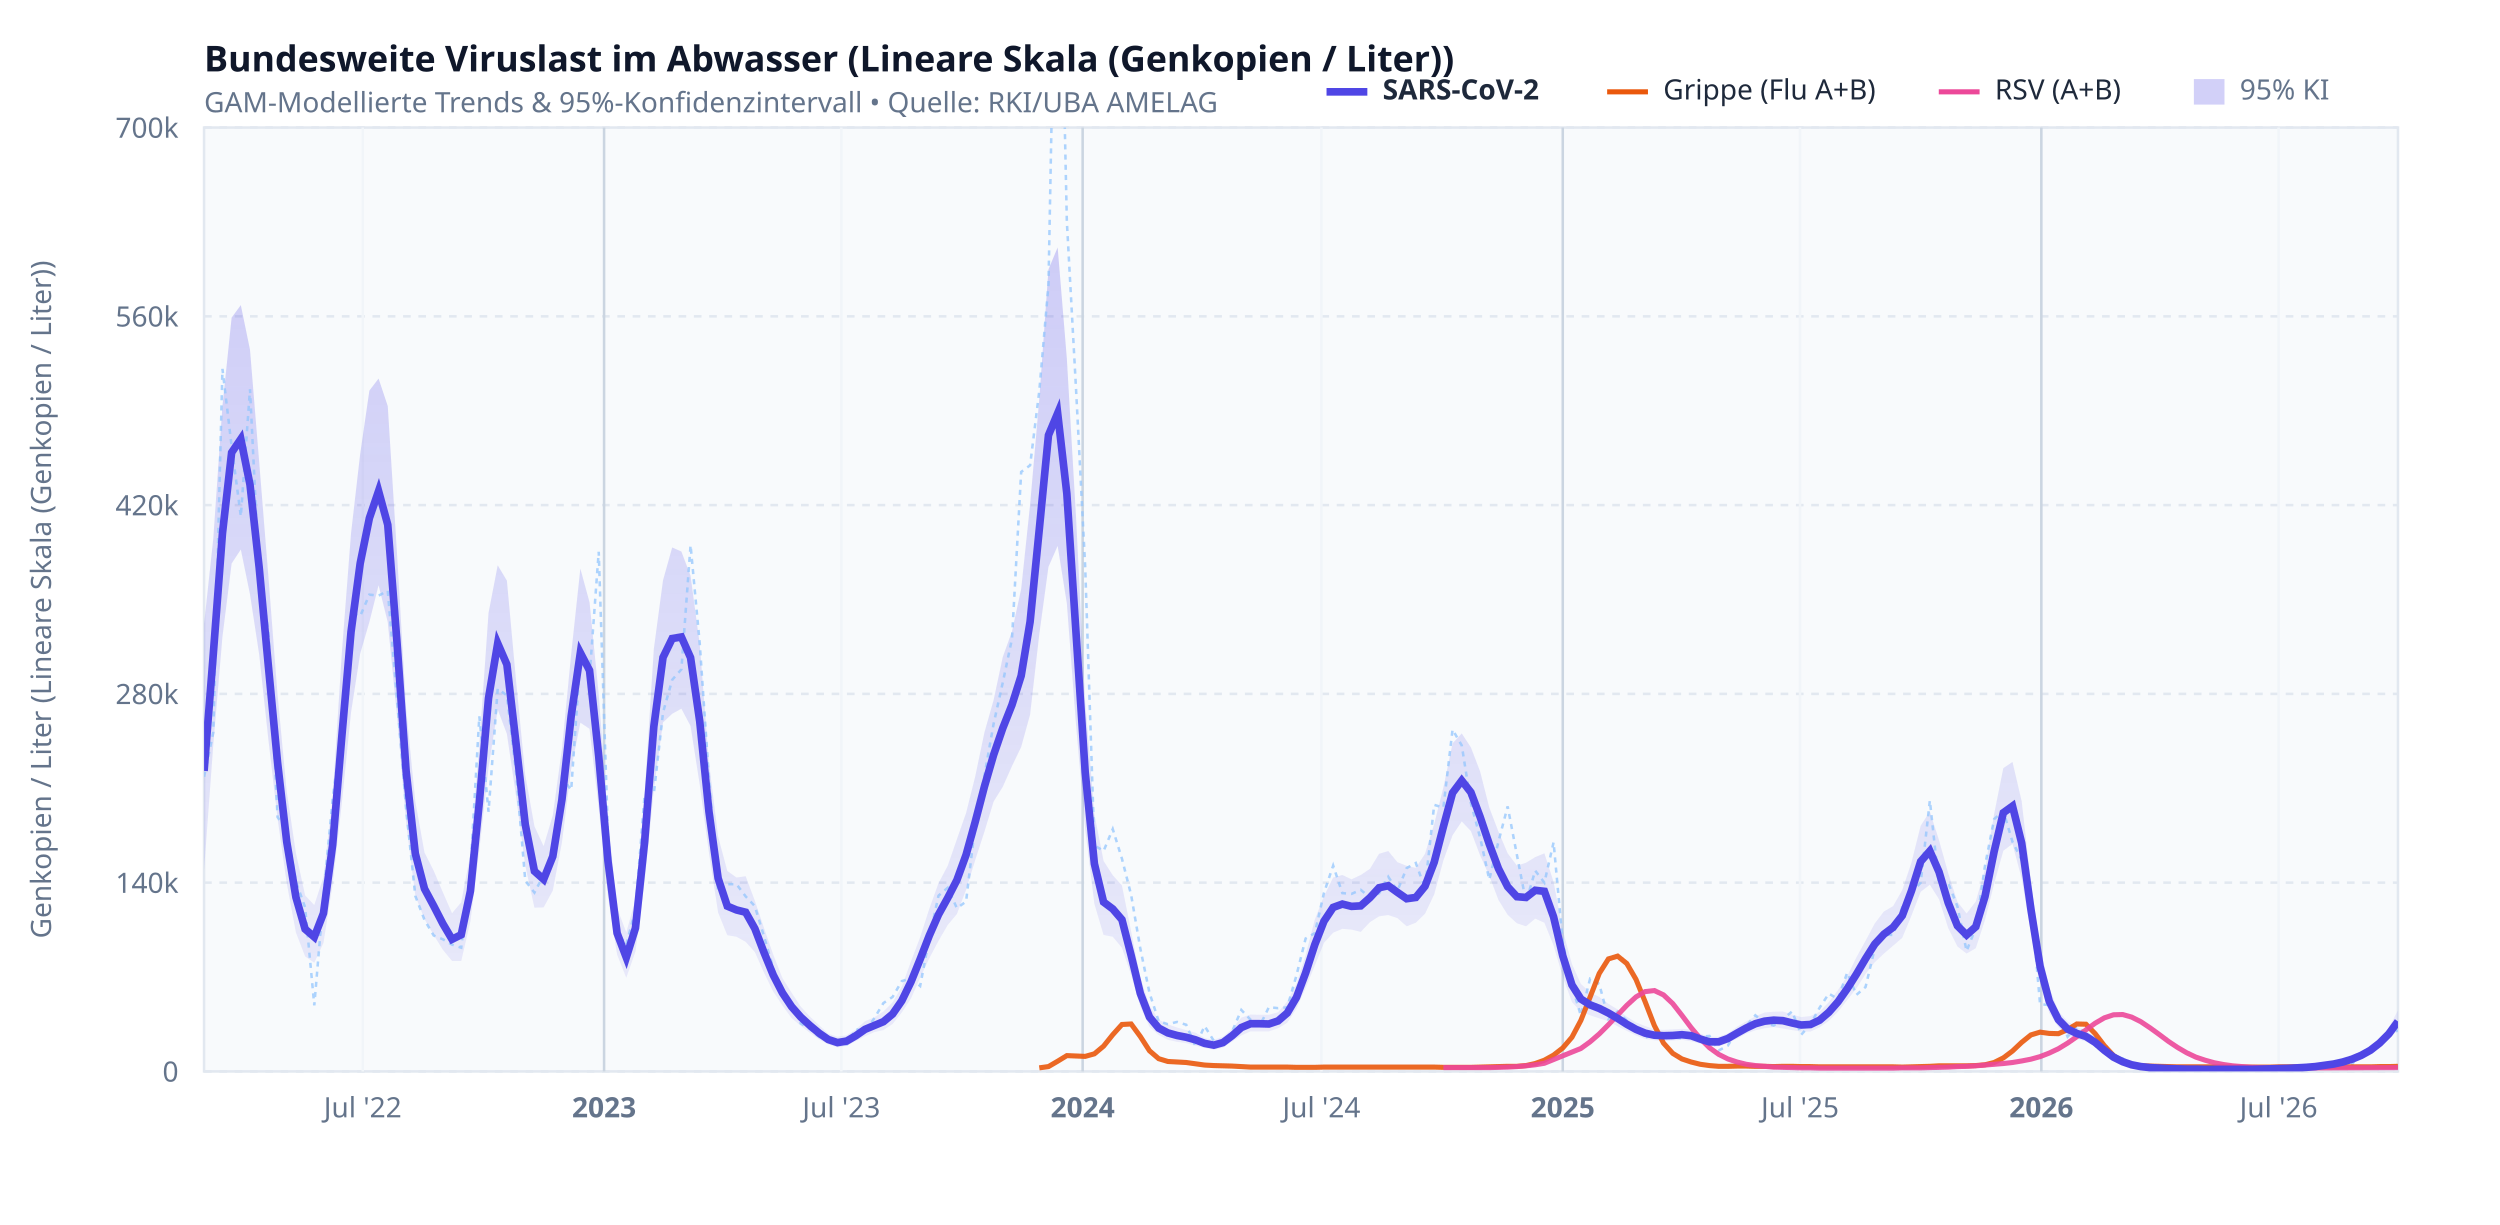
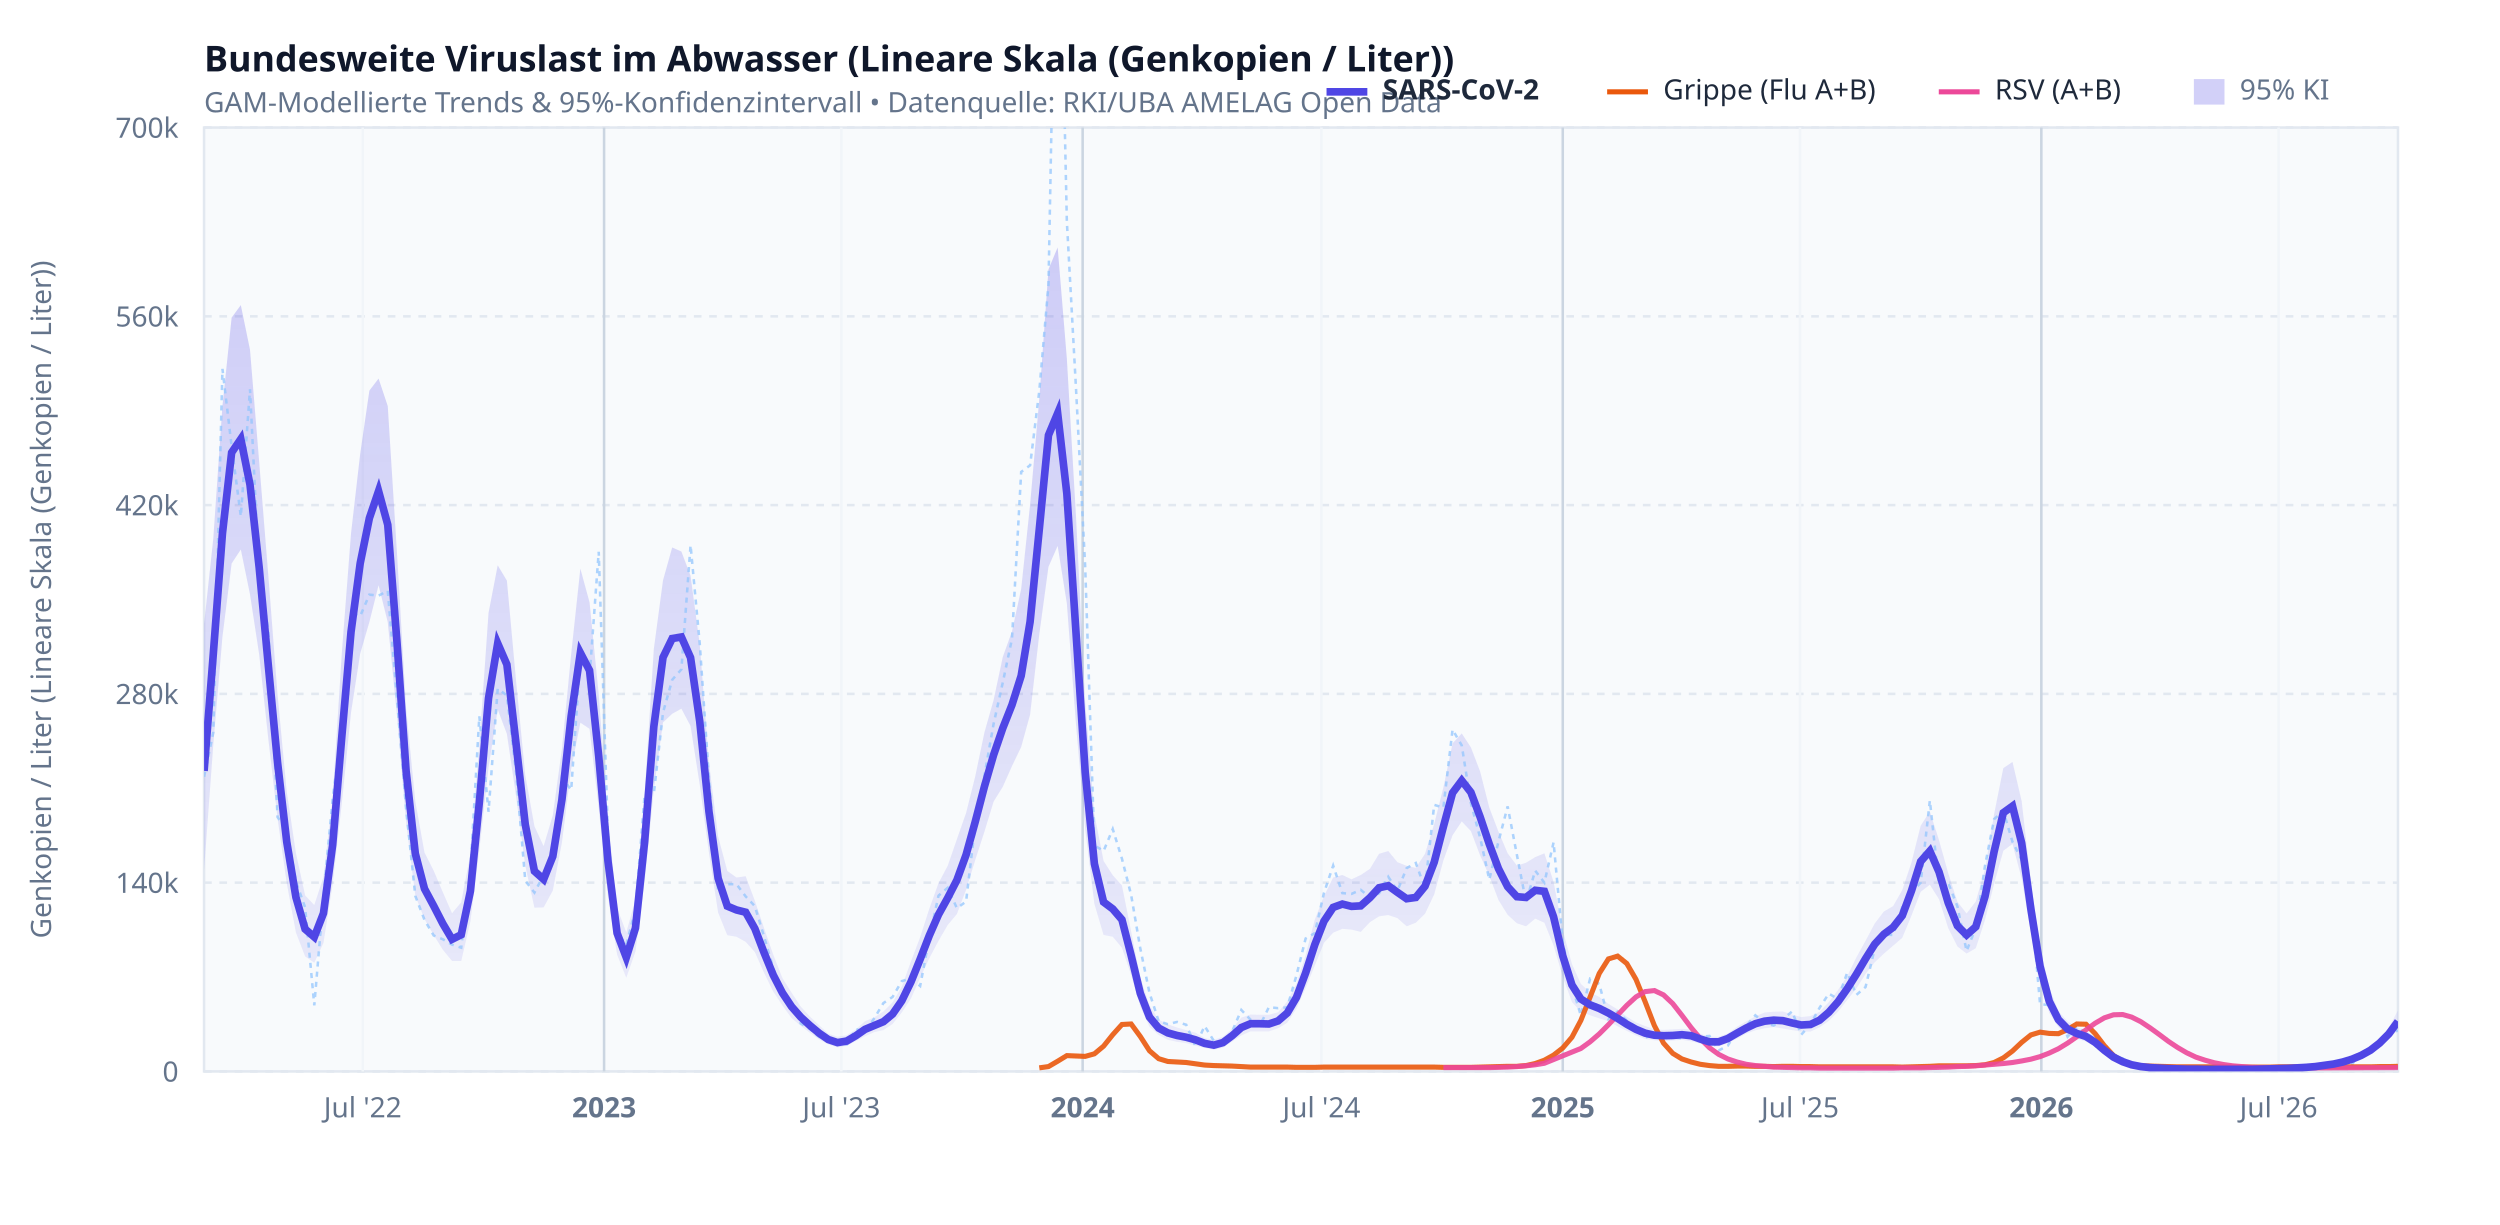
<svg xmlns="http://www.w3.org/2000/svg" viewBox="0 0 980 480" class="amelag-chart-svg" role="img" aria-label="Bundesweite Viruslast im Abwasser (Lineare Skala (Genkopien / Liter))">
  <defs>
    <linearGradient id="ciGrad" x1="0%" y1="0%" x2="0%" y2="100%">
      <stop offset="0%" stop-color="#4f46e5" stop-opacity="0.25" />
      <stop offset="100%" stop-color="#4f46e5" stop-opacity="0.08" />
    </linearGradient>
    <clipPath id="plotClip">
      <rect x="80" y="50" width="860" height="370" />
    </clipPath>
  </defs>
  <rect x="0" y="0" width="980" height="480" fill="var(--card-bg, #ffffff)" rx="8" />
  <rect x="80" y="50" width="860" height="370" fill="var(--plot-bg, #f8fafc)" stroke="var(--border-color, #e2e8f0)" stroke-width="1" />
  <g class="grid-y">
    <line x1="80" y1="420.0" x2="940" y2="420.0" stroke="var(--grid-color, #e2e8f0)" stroke-width="1" stroke-dasharray="3,3" />
    <text x="70" y="424.0" text-anchor="end" font-size="11" fill="var(--text-muted, #64748b)" font-family="system-ui, sans-serif">0</text>
    <line x1="80" y1="346.0" x2="940" y2="346.0" stroke="var(--grid-color, #e2e8f0)" stroke-width="1" stroke-dasharray="3,3" />
    <text x="70" y="350.0" text-anchor="end" font-size="11" fill="var(--text-muted, #64748b)" font-family="system-ui, sans-serif">140k</text>
    <line x1="80" y1="272.0" x2="940" y2="272.0" stroke="var(--grid-color, #e2e8f0)" stroke-width="1" stroke-dasharray="3,3" />
    <text x="70" y="276.0" text-anchor="end" font-size="11" fill="var(--text-muted, #64748b)" font-family="system-ui, sans-serif">280k</text>
    <line x1="80" y1="198.0" x2="940" y2="198.0" stroke="var(--grid-color, #e2e8f0)" stroke-width="1" stroke-dasharray="3,3" />
    <text x="70" y="202.0" text-anchor="end" font-size="11" fill="var(--text-muted, #64748b)" font-family="system-ui, sans-serif">420k</text>
    <line x1="80" y1="124.0" x2="940" y2="124.0" stroke="var(--grid-color, #e2e8f0)" stroke-width="1" stroke-dasharray="3,3" />
    <text x="70" y="128.0" text-anchor="end" font-size="11" fill="var(--text-muted, #64748b)" font-family="system-ui, sans-serif">560k</text>
    <line x1="80" y1="50.0" x2="940" y2="50.0" stroke="var(--grid-color, #e2e8f0)" stroke-width="1" stroke-dasharray="3,3" />
    <text x="70" y="54.0" text-anchor="end" font-size="11" fill="var(--text-muted, #64748b)" font-family="system-ui, sans-serif">700k</text>
  </g>
  <g class="grid-x">
    <line x1="142.2" y1="50" x2="142.2" y2="420" stroke="var(--grid-color, #f1f5f9)" stroke-width="1" />
    <text x="142.2" y="438" text-anchor="middle" font-size="11" font-weight="normal" fill="var(--text-muted, #64748b)" font-family="system-ui, sans-serif">Jul '22</text>
    <line x1="236.8" y1="50" x2="236.8" y2="420" stroke="var(--grid-major, #cbd5e1)" stroke-width="1" />
    <text x="236.8" y="438" text-anchor="middle" font-size="11" font-weight="bold" fill="var(--text-muted, #64748b)" font-family="system-ui, sans-serif">2023</text>
    <line x1="329.8" y1="50" x2="329.8" y2="420" stroke="var(--grid-color, #f1f5f9)" stroke-width="1" />
    <text x="329.8" y="438" text-anchor="middle" font-size="11" font-weight="normal" fill="var(--text-muted, #64748b)" font-family="system-ui, sans-serif">Jul '23</text>
    <line x1="424.4" y1="50" x2="424.4" y2="420" stroke="var(--grid-major, #cbd5e1)" stroke-width="1" />
    <text x="424.4" y="438" text-anchor="middle" font-size="11" font-weight="bold" fill="var(--text-muted, #64748b)" font-family="system-ui, sans-serif">2024</text>
    <line x1="518.0" y1="50" x2="518.0" y2="420" stroke="var(--grid-color, #f1f5f9)" stroke-width="1" />
    <text x="518.0" y="438" text-anchor="middle" font-size="11" font-weight="normal" fill="var(--text-muted, #64748b)" font-family="system-ui, sans-serif">Jul '24</text>
    <line x1="612.6" y1="50" x2="612.6" y2="420" stroke="var(--grid-major, #cbd5e1)" stroke-width="1" />
    <text x="612.6" y="438" text-anchor="middle" font-size="11" font-weight="bold" fill="var(--text-muted, #64748b)" font-family="system-ui, sans-serif">2025</text>
    <line x1="705.6" y1="50" x2="705.6" y2="420" stroke="var(--grid-color, #f1f5f9)" stroke-width="1" />
    <text x="705.6" y="438" text-anchor="middle" font-size="11" font-weight="normal" fill="var(--text-muted, #64748b)" font-family="system-ui, sans-serif">Jul '25</text>
    <line x1="800.2" y1="50" x2="800.2" y2="420" stroke="var(--grid-major, #cbd5e1)" stroke-width="1" />
    <text x="800.2" y="438" text-anchor="middle" font-size="11" font-weight="bold" fill="var(--text-muted, #64748b)" font-family="system-ui, sans-serif">2026</text>
    <line x1="893.2" y1="50" x2="893.2" y2="420" stroke="var(--grid-color, #f1f5f9)" stroke-width="1" />
    <text x="893.2" y="438" text-anchor="middle" font-size="11" font-weight="normal" fill="var(--text-muted, #64748b)" font-family="system-ui, sans-serif">Jul '26</text>
  </g>
  <g clip-path="url(#plotClip)">
    <path d="M 80.0,244.6 L 83.6,211.2 L 87.2,159.1 L 90.8,124.5 L 94.4,119.6 L 98.0,137.1 L 101.6,181.1 L 105.2,225.9 L 108.8,272.3 L 112.4,310.3 L 116.0,334.4 L 119.6,351.0 L 123.2,354.8 L 126.8,343.8 L 130.4,312.6 L 134.0,255.9 L 137.6,209.1 L 141.2,177.9 L 144.8,153.1 L 148.4,148.4 L 152.0,159.2 L 155.6,216.5 L 159.2,277.8 L 162.8,314.1 L 166.4,334.2 L 170.0,341.3 L 173.6,349.8 L 177.2,358.0 L 180.8,353.7 L 184.4,334.8 L 187.9,291.9 L 191.5,240.3 L 195.1,221.6 L 198.7,227.6 L 202.3,266.9 L 205.9,303.8 L 209.5,323.9 L 213.1,331.7 L 216.7,319.6 L 220.3,293.4 L 223.9,256.4 L 227.5,222.9 L 231.1,236.1 L 234.7,272.2 L 238.3,320.6 L 241.9,356.0 L 245.5,365.5 L 249.1,352.7 L 252.7,311.0 L 256.3,254.4 L 259.9,227.5 L 263.5,214.6 L 267.1,216.2 L 270.7,225.7 L 274.3,252.6 L 277.9,298.8 L 281.5,327.9 L 285.1,341.4 L 288.7,344.0 L 292.3,343.5 L 295.9,353.1 L 299.5,363.8 L 303.1,374.2 L 306.7,383.4 L 310.3,389.1 L 313.9,394.6 L 317.5,398.5 L 321.1,401.9 L 324.7,405.2 L 328.3,406.4 L 331.9,405.8 L 335.5,403.5 L 339.1,400.3 L 342.7,398.8 L 346.3,396.5 L 349.9,392.9 L 353.5,386.8 L 357.1,376.9 L 360.7,367.4 L 364.3,356.2 L 367.9,346.2 L 371.5,339.4 L 375.1,329.0 L 378.7,318.7 L 382.3,304.3 L 385.9,287.1 L 389.5,274.4 L 393.1,257.5 L 396.7,247.5 L 400.3,230.9 L 403.8,197.8 L 407.4,156.5 L 411.0,105.6 L 414.6,97.0 L 418.2,140.5 L 421.8,202.6 L 425.4,275.2 L 429.0,319.1 L 432.6,337.5 L 436.2,343.1 L 439.8,347.1 L 443.4,365.1 L 447.0,383.2 L 450.6,394.1 L 454.2,399.7 L 457.8,401.5 L 461.4,402.8 L 465.0,403.8 L 468.6,404.8 L 472.2,406.9 L 475.8,407.6 L 479.4,406.4 L 483.0,403.3 L 486.6,398.9 L 490.2,397.7 L 493.8,397.8 L 497.4,397.8 L 501.0,396.8 L 504.6,392.6 L 508.2,385.7 L 511.8,374.4 L 515.4,360.5 L 519.0,351.3 L 522.6,344.0 L 526.2,343.0 L 529.8,344.7 L 533.4,343.0 L 537.0,340.6 L 540.6,334.7 L 544.2,333.6 L 547.8,338.0 L 551.4,339.4 L 555.0,340.2 L 558.6,334.7 L 562.2,323.0 L 565.8,308.7 L 569.4,291.4 L 573.0,287.5 L 576.6,293.0 L 580.2,302.4 L 583.8,316.6 L 587.4,326.0 L 591.0,334.5 L 594.6,339.3 L 598.2,338.2 L 601.8,336.0 L 605.4,334.5 L 609.0,345.7 L 612.6,364.6 L 616.2,377.9 L 619.7,385.7 L 623.3,389.0 L 626.9,390.8 L 630.5,393.5 L 634.1,395.7 L 637.7,398.5 L 641.3,400.8 L 644.9,402.2 L 648.5,403.5 L 652.1,403.7 L 655.7,403.5 L 659.3,403.3 L 662.9,403.5 L 666.5,405.2 L 670.1,406.4 L 673.7,406.4 L 677.3,405.1 L 680.9,402.5 L 684.5,400.4 L 688.1,398.4 L 691.7,396.9 L 695.3,396.6 L 698.9,396.5 L 702.5,397.7 L 706.1,398.7 L 709.7,398.3 L 713.3,396.6 L 716.9,392.8 L 720.5,388.1 L 724.1,382.7 L 727.7,375.3 L 731.3,368.8 L 734.9,362.0 L 738.5,357.3 L 742.1,355.2 L 745.7,348.9 L 749.3,338.1 L 752.9,323.7 L 756.5,318.1 L 760.1,329.4 L 763.7,342.3 L 767.3,353.5 L 770.9,358.1 L 774.5,353.4 L 778.1,340.8 L 781.7,319.1 L 785.3,301.1 L 788.9,298.7 L 792.5,314.1 L 796.1,345.7 L 799.7,371.0 L 803.3,387.1 L 806.9,396.4 L 810.5,400.4 L 814.1,402.6 L 817.7,404.1 L 821.3,406.5 L 824.9,410.2 L 828.5,413.3 L 832.1,415.5 L 835.6,416.9 L 839.2,417.7 L 842.8,418.2 L 846.4,418.5 L 850.0,418.7 L 853.6,418.8 L 857.2,418.9 L 860.8,419.0 L 864.4,419.1 L 868.0,419.1 L 871.6,419.1 L 875.2,419.1 L 878.8,419.1 L 882.4,419.1 L 886.0,419.0 L 889.6,418.9 L 893.2,418.8 L 896.8,418.6 L 900.4,418.4 L 904.0,418.1 L 907.6,417.8 L 911.2,417.3 L 914.8,416.7 L 918.4,415.8 L 922.0,414.6 L 925.6,412.9 L 929.2,410.6 L 932.8,407.4 L 936.4,402.8 L 940.0,396.1 L 940.0,403.8 L 936.4,407.4 L 932.8,410.3 L 929.2,412.6 L 925.6,414.4 L 922.0,415.7 L 918.4,416.7 L 914.8,417.4 L 911.2,417.9 L 907.6,418.3 L 904.0,418.6 L 900.4,418.8 L 896.8,418.9 L 893.2,419.1 L 889.6,419.2 L 886.0,419.2 L 882.4,419.3 L 878.8,419.3 L 875.2,419.3 L 871.6,419.3 L 868.0,419.3 L 864.4,419.3 L 860.8,419.3 L 857.2,419.2 L 853.6,419.1 L 850.0,419.0 L 846.4,418.9 L 842.8,418.7 L 839.2,418.4 L 835.6,417.8 L 832.1,416.8 L 828.5,415.2 L 824.9,412.9 L 821.3,410.3 L 817.7,408.3 L 814.1,407.2 L 810.5,405.9 L 806.9,402.6 L 803.3,397.1 L 799.7,385.4 L 796.1,365.5 L 792.5,344.4 L 788.9,330.8 L 785.3,333.5 L 781.7,346.4 L 778.1,360.7 L 774.5,371.7 L 770.9,373.8 L 767.3,371.0 L 763.7,363.8 L 760.1,352.5 L 756.5,346.8 L 752.9,349.6 L 749.3,358.9 L 745.7,367.6 L 742.1,370.7 L 738.5,373.8 L 734.9,377.2 L 731.3,381.8 L 727.7,387.5 L 724.1,392.0 L 720.5,396.6 L 716.9,400.2 L 713.3,402.7 L 709.7,404.4 L 706.1,404.4 L 702.5,403.8 L 698.9,403.2 L 695.3,402.6 L 691.7,403.1 L 688.1,403.9 L 684.5,405.2 L 680.9,407.2 L 677.3,408.9 L 673.7,410.2 L 670.1,410.1 L 666.5,409.1 L 662.9,408.2 L 659.3,407.6 L 655.7,407.9 L 652.1,408.1 L 648.5,407.8 L 644.9,407.3 L 641.3,405.9 L 637.7,404.1 L 634.1,402.3 L 630.5,400.3 L 626.9,399.2 L 623.3,398.0 L 619.7,396.6 L 616.2,392.8 L 612.6,382.9 L 609.0,370.6 L 605.4,361.7 L 601.8,360.1 L 598.2,363.1 L 594.6,361.9 L 591.0,358.6 L 587.4,352.8 L 583.8,343.3 L 580.2,335.3 L 576.6,325.8 L 573.0,322.0 L 569.4,327.4 L 565.8,337.3 L 562.2,350.6 L 558.6,358.2 L 555.0,361.7 L 551.4,363.1 L 547.8,359.9 L 544.2,358.7 L 540.6,359.2 L 537.0,361.5 L 533.4,365.3 L 529.8,364.4 L 526.2,364.1 L 522.6,365.6 L 519.0,369.6 L 515.4,378.5 L 511.8,387.3 L 508.2,395.4 L 504.6,400.9 L 501.0,403.1 L 497.4,404.3 L 493.8,404.3 L 490.2,404.3 L 486.6,405.9 L 483.0,408.3 L 479.4,410.7 L 475.8,411.5 L 472.2,410.8 L 468.6,409.9 L 465.0,408.9 L 461.4,408.4 L 457.8,407.6 L 454.2,405.7 L 450.6,402.5 L 447.0,394.6 L 443.4,382.2 L 439.8,371.5 L 436.2,367.2 L 432.6,366.5 L 429.0,354.3 L 425.4,325.0 L 421.8,284.1 L 418.2,236.5 L 414.6,214.0 L 411.0,222.2 L 407.4,248.6 L 403.8,280.1 L 400.3,292.8 L 396.7,300.3 L 393.1,308.4 L 389.5,314.2 L 385.9,326.0 L 382.3,337.1 L 378.7,348.8 L 375.1,358.3 L 371.5,362.6 L 367.9,368.8 L 364.3,375.6 L 360.7,383.3 L 357.1,391.4 L 353.5,396.9 L 349.9,401.4 L 346.3,403.8 L 342.7,404.6 L 339.1,406.2 L 335.5,408.1 L 331.9,410.0 L 328.3,410.6 L 324.7,409.4 L 321.1,407.5 L 317.5,404.9 L 313.9,402.1 L 310.3,399.1 L 306.7,394.1 L 303.1,388.7 L 299.5,381.3 L 295.9,373.2 L 292.3,369.2 L 288.7,367.2 L 285.1,366.6 L 281.5,357.7 L 277.9,334.2 L 274.3,307.6 L 270.7,284.6 L 267.1,277.8 L 263.5,279.8 L 259.9,283.2 L 256.3,309.6 L 252.7,345.5 L 249.1,373.0 L 245.5,383.3 L 241.9,374.2 L 238.3,351.3 L 234.7,316.8 L 231.1,285.7 L 227.5,283.3 L 223.9,301.4 L 220.3,330.1 L 216.7,349.1 L 213.1,355.7 L 209.5,355.8 L 205.9,339.3 L 202.3,312.2 L 198.7,287.7 L 195.1,278.1 L 191.5,300.9 L 187.9,333.1 L 184.4,361.2 L 180.8,376.7 L 177.2,376.7 L 173.6,372.3 L 170.0,366.5 L 166.4,360.3 L 162.8,351.1 L 159.2,322.5 L 155.6,280.5 L 152.0,243.9 L 148.4,229.4 L 144.8,243.8 L 141.2,256.2 L 137.6,279.3 L 134.0,314.8 L 130.4,346.6 L 126.8,369.6 L 123.2,377.4 L 119.6,374.9 L 116.0,365.5 L 112.4,346.2 L 108.8,320.8 L 105.2,289.9 L 101.6,256.6 L 98.0,233.0 L 94.4,215.4 L 90.8,220.9 L 87.2,249.6 L 83.6,292.1 L 80.0,340.9 Z" fill="url(#ciGrad)" />
    <path d="M 80.0,304.5 L 83.6,287.1 L 87.2,144.6 L 90.8,174.9 L 94.4,202.4 L 98.0,152.6 L 101.6,225.9 L 105.2,247.0 L 108.8,320.3 L 112.4,325.3 L 116.0,345.5 L 119.6,355.7 L 123.2,394.1 L 126.8,351.7 L 130.4,313.2 L 134.0,285.3 L 137.6,240.2 L 141.2,241.5 L 144.8,233.1 L 148.4,233.5 L 152.0,231.6 L 155.6,273.5 L 159.2,317.1 L 162.8,351.2 L 166.4,360.6 L 170.0,366.7 L 173.6,368.2 L 177.2,370.3 L 180.8,371.5 L 184.4,341.3 L 187.9,280.8 L 191.5,318.2 L 195.1,270.0 L 198.7,272.6 L 202.3,302.6 L 205.9,345.2 L 209.5,349.9 L 213.1,343.0 L 216.7,337.0 L 220.3,304.7 L 223.9,309.7 L 227.5,257.6 L 231.1,265.2 L 234.7,216.3 L 238.3,326.9 L 241.9,365.6 L 245.5,370.3 L 249.1,356.6 L 252.7,311.4 L 256.3,311.1 L 259.9,279.3 L 263.5,266.5 L 267.1,262.4 L 270.7,213.7 L 274.3,252.3 L 277.9,305.0 L 281.5,349.6 L 285.1,346.6 L 288.7,346.6 L 292.3,351.4 L 295.9,355.2 L 299.5,367.1 L 303.1,379.5 L 306.7,390.1 L 310.3,392.9 L 313.9,401.2 L 317.5,403.4 L 321.1,406.5 L 324.7,407.8 L 328.3,408.8 L 331.9,409.4 L 335.5,403.4 L 339.1,404.4 L 342.7,399.2 L 346.3,393.2 L 349.9,390.8 L 353.5,384.6 L 357.1,383.5 L 360.7,386.5 L 364.3,367.6 L 367.9,351.1 L 371.5,348.0 L 375.1,356.0 L 378.7,353.4 L 382.3,323.1 L 385.9,304.0 L 389.5,283.7 L 393.1,267.5 L 396.7,250.4 L 400.3,185.0 L 403.8,182.4 L 407.4,153.3 L 411.0,111.7 L 414.6,-79.6 L 418.2,86.7 L 421.8,152.4 L 425.4,222.4 L 429.0,331.4 L 432.6,333.6 L 436.2,325.0 L 439.8,336.6 L 443.4,350.8 L 447.0,371.8 L 450.6,389.2 L 454.2,400.3 L 457.8,401.5 L 461.4,400.6 L 465.0,401.7 L 468.6,410.1 L 472.2,402.2 L 475.8,408.0 L 479.4,408.6 L 483.0,404.3 L 486.6,395.9 L 490.2,399.7 L 493.8,402.2 L 497.4,394.8 L 501.0,395.2 L 504.6,394.9 L 508.2,382.4 L 511.8,367.9 L 515.4,365.8 L 519.0,350.0 L 522.6,339.3 L 526.2,350.1 L 529.8,350.4 L 533.4,348.8 L 537.0,351.8 L 540.6,350.2 L 544.2,343.7 L 547.8,349.2 L 551.4,340.3 L 555.0,338.3 L 558.6,348.2 L 562.2,315.5 L 565.8,316.6 L 569.4,286.0 L 573.0,292.2 L 576.6,314.9 L 580.2,328.3 L 583.8,344.8 L 587.4,329.9 L 591.0,316.1 L 594.6,335.0 L 598.2,353.6 L 601.8,341.3 L 605.4,346.0 L 609.0,330.2 L 612.6,369.4 L 616.2,386.4 L 619.7,398.1 L 623.3,383.7 L 626.9,385.7 L 630.5,399.4 L 634.1,396.5 L 637.7,400.1 L 641.3,402.5 L 644.9,406.7 L 648.5,405.9 L 652.1,406.3 L 655.7,406.7 L 659.3,407.0 L 662.9,405.7 L 666.5,406.4 L 670.1,406.1 L 673.7,411.8 L 677.3,409.9 L 680.9,404.0 L 684.5,402.2 L 688.1,398.0 L 691.7,401.1 L 695.3,402.0 L 698.9,399.5 L 702.5,396.5 L 706.1,405.6 L 709.7,401.5 L 713.3,395.0 L 716.9,389.5 L 720.5,391.6 L 724.1,381.3 L 727.7,390.0 L 731.3,386.9 L 734.9,371.8 L 738.5,366.4 L 742.1,366.5 L 745.7,355.5 L 749.3,350.0 L 752.9,346.0 L 756.5,313.8 L 760.1,347.1 L 763.7,346.1 L 767.3,355.3 L 770.9,372.8 L 774.5,363.7 L 778.1,339.5 L 781.7,321.1 L 785.3,317.9 L 788.9,330.0 L 792.5,337.1 L 796.1,352.3 L 799.7,393.6 L 803.3,394.0 L 806.9,397.8 L 810.5,406.4 L 814.1,402.7 L 817.7,404.7 L 821.3,407.4 L 824.9,408.8 L 828.5,414.6 L 832.1,414.9 L 835.6,417.1 L 839.2,418.3 L 842.8,418.5 L 846.4,418.4 L 850.0,419.0 L 853.6,418.9 L 857.2,419.1 L 860.8,419.1 L 864.4,419.1 L 868.0,419.2 L 871.6,418.9 L 875.2,419.4 L 878.8,419.2 L 882.4,419.3 L 886.0,419.0 L 889.6,419.3 L 893.2,418.4 L 896.8,418.5 L 900.4,418.9 L 904.0,418.4 L 907.6,418.2 L 911.2,418.7 L 914.8,417.7 L 918.4,416.5 L 922.0,417.3 L 925.6,411.9 L 929.2,413.0 L 932.8,409.5 L 936.4,406.1 L 940.0,403.9" fill="none" stroke="#93c5fd" stroke-width="1" stroke-dasharray="2,2" opacity="0.75" />
    <path d="M 407.4,418.6 L 411.0,418.1 L 414.6,416.0 L 418.2,413.8 L 425.4,414.1 L 429.0,413.1 L 432.6,410.1 L 436.2,405.6 L 439.8,401.6 L 443.4,401.4 L 447.0,406.3 L 450.6,411.9 L 454.2,415.0 L 457.8,416.1 L 461.4,416.3 L 465.0,416.5 L 468.6,417.0 L 472.2,417.5 L 475.8,417.7 L 479.4,417.8 L 483.0,417.9 L 486.6,418.1 L 490.2,418.3 L 493.8,418.3 L 497.4,418.3 L 501.0,418.3 L 504.6,418.3 L 508.2,418.4 L 511.8,418.4 L 515.4,418.4 L 519.0,418.3 L 522.6,418.3 L 526.2,418.3 L 529.8,418.3 L 533.4,418.3 L 537.0,418.3 L 540.6,418.3 L 544.2,418.3 L 547.8,418.3 L 551.4,418.3 L 555.0,418.3 L 558.6,418.3 L 562.2,418.3 L 565.8,418.4 L 569.4,418.4 L 573.0,418.4 L 576.6,418.4 L 580.2,418.3 L 583.8,418.2 L 587.4,418.1 L 591.0,418.0 L 594.6,418.0 L 598.2,417.7 L 601.8,416.9 L 605.4,415.6 L 609.0,413.6 L 612.6,410.8 L 616.2,406.6 L 619.7,400.0 L 623.3,390.9 L 626.9,381.6 L 630.5,375.9 L 634.1,374.8 L 637.7,377.7 L 641.3,383.9 L 644.9,392.7 L 648.5,402.0 L 652.1,408.9 L 655.7,412.9 L 659.3,415.1 L 662.9,416.3 L 666.5,417.2 L 670.1,417.7 L 673.7,418.0 L 677.3,418.0 L 680.9,417.9 L 684.5,417.9 L 688.1,418.0 L 691.7,418.0 L 695.3,418.1 L 698.9,418.0 L 702.5,418.0 L 706.1,418.1 L 709.7,418.1 L 713.3,418.2 L 716.9,418.2 L 720.5,418.2 L 724.1,418.2 L 727.7,418.2 L 731.3,418.2 L 734.9,418.2 L 738.5,418.2 L 742.1,418.2 L 745.7,418.3 L 749.3,418.2 L 752.9,418.1 L 756.5,418.0 L 760.1,417.8 L 763.7,417.8 L 767.3,417.8 L 770.9,417.8 L 774.5,417.7 L 778.1,417.4 L 781.7,416.5 L 785.3,414.7 L 788.9,412.0 L 792.5,408.6 L 796.1,405.7 L 799.7,404.6 L 803.3,405.1 L 806.9,405.2 L 810.5,403.6 L 814.1,401.4 L 817.7,401.5 L 821.3,405.2 L 824.9,409.9 L 828.5,413.8 L 832.1,416.2 L 835.6,417.4 L 839.2,417.8 L 842.8,417.9 L 846.4,418.0 L 850.0,418.1 L 853.6,418.2 L 857.2,418.2 L 860.8,418.2 L 864.4,418.2 L 868.0,418.2 L 871.6,418.2 L 875.2,418.3 L 878.8,418.3 L 882.4,418.3 L 886.0,418.3 L 889.6,418.3 L 893.2,418.2 L 896.8,418.2 L 900.4,418.2 L 904.0,418.2 L 907.6,418.2 L 911.2,418.2 L 914.8,418.2 L 918.4,418.2 L 922.0,418.2 L 925.6,418.2 L 929.2,418.2 L 932.8,418.1 L 936.4,418.1 L 940.0,418.0" fill="none" stroke="#ea580c" stroke-width="2" opacity="0.9" />
    <path d="M 565.8,418.5 L 569.4,418.5 L 573.0,418.5 L 576.6,418.5 L 580.2,418.5 L 583.8,418.5 L 587.4,418.4 L 591.0,418.3 L 594.6,418.1 L 598.2,417.8 L 601.8,417.4 L 605.4,416.8 L 619.7,411.0 L 623.3,408.4 L 626.9,405.3 L 630.5,401.7 L 634.1,397.9 L 637.7,394.1 L 641.3,390.8 L 644.9,388.7 L 648.5,388.3 L 652.1,390.0 L 655.7,393.4 L 659.3,398.0 L 662.9,402.8 L 666.5,407.1 L 670.1,410.7 L 673.7,413.3 L 677.3,415.1 L 680.9,416.3 L 684.5,417.2 L 688.1,417.7 L 691.7,418.0 L 695.3,418.3 L 698.9,418.4 L 702.5,418.5 L 706.1,418.6 L 709.7,418.6 L 713.3,418.7 L 716.9,418.7 L 720.5,418.7 L 724.1,418.7 L 727.7,418.7 L 731.3,418.7 L 734.9,418.7 L 738.5,418.7 L 742.1,418.7 L 745.7,418.6 L 749.3,418.6 L 752.9,418.6 L 756.5,418.5 L 760.1,418.4 L 763.7,418.3 L 767.3,418.1 L 770.9,418.0 L 774.5,417.8 L 778.1,417.5 L 781.7,417.2 L 785.3,416.9 L 788.9,416.5 L 792.5,415.9 L 796.1,415.2 L 799.7,414.2 L 803.3,412.8 L 806.9,411.1 L 810.5,408.9 L 814.1,406.4 L 817.7,403.7 L 821.3,401.1 L 824.9,399.0 L 828.5,397.8 L 832.1,397.7 L 835.6,398.7 L 839.2,400.5 L 842.8,402.9 L 846.4,405.5 L 850.0,408.2 L 853.6,410.6 L 857.2,412.7 L 860.8,414.4 L 864.4,415.6 L 868.0,416.6 L 871.6,417.3 L 875.2,417.8 L 878.8,418.1 L 882.4,418.4 L 886.0,418.5 L 889.6,418.7 L 893.2,418.7 L 940.0,418.5" fill="none" stroke="#ec4899" stroke-width="2" opacity="0.9" />
    <path d="M 80.0,302.2 L 83.6,256.5 L 87.2,209.1 L 90.8,177.4 L 94.4,172.1 L 98.0,190.0 L 101.6,222.5 L 105.2,261.1 L 108.8,298.9 L 112.4,330.0 L 116.0,351.7 L 119.6,364.2 L 123.2,367.3 L 126.8,358.0 L 130.4,331.2 L 134.0,288.6 L 137.6,247.7 L 141.2,220.8 L 144.8,203.1 L 148.4,192.5 L 152.0,205.7 L 155.6,251.5 L 159.2,302.3 L 162.8,334.6 L 166.4,348.4 L 170.0,355.1 L 173.6,362.1 L 177.2,368.2 L 180.8,366.4 L 184.4,349.3 L 187.9,314.5 L 191.5,273.7 L 195.1,252.2 L 198.7,260.5 L 202.3,291.6 L 205.9,323.2 L 209.5,341.5 L 213.1,344.7 L 216.7,335.7 L 220.3,313.3 L 223.9,280.7 L 227.5,255.9 L 231.1,262.8 L 234.7,296.5 L 238.3,337.3 L 241.9,365.8 L 245.5,375.3 L 249.1,363.8 L 252.7,329.9 L 256.3,284.8 L 259.9,257.7 L 263.5,250.3 L 267.1,249.7 L 270.7,257.8 L 274.3,282.8 L 277.9,318.1 L 281.5,344.3 L 285.1,355.2 L 288.7,356.7 L 292.3,357.6 L 295.9,364.0 L 299.5,373.4 L 303.1,382.2 L 306.7,389.2 L 310.3,394.6 L 313.9,398.7 L 317.5,402.0 L 321.1,405.0 L 324.7,407.5 L 328.3,408.7 L 331.9,408.1 L 335.5,406.0 L 339.1,403.5 L 342.7,402.0 L 346.3,400.5 L 349.9,397.5 L 353.5,392.3 L 357.1,384.9 L 360.7,376.0 L 364.3,366.7 L 367.9,358.5 L 371.5,352.0 L 375.1,345.0 L 378.7,335.1 L 382.3,322.1 L 385.9,308.3 L 389.5,295.9 L 393.1,285.4 L 396.7,276.3 L 400.3,264.9 L 403.8,243.7 L 407.4,207.5 L 411.0,170.6 L 414.6,162.0 L 418.2,193.5 L 421.8,248.1 L 425.4,302.7 L 429.0,338.6 L 432.6,353.6 L 436.2,356.3 L 439.8,360.5 L 443.4,374.5 L 447.0,389.4 L 450.6,398.7 L 454.2,403.0 L 457.8,404.9 L 461.4,405.9 L 465.0,406.6 L 468.6,407.6 L 472.2,409.0 L 475.8,409.7 L 479.4,408.7 L 483.0,406.0 L 486.6,402.8 L 490.2,401.3 L 493.8,401.3 L 497.4,401.4 L 501.0,400.2 L 504.6,397.1 L 508.2,391.0 L 511.8,381.4 L 515.4,370.3 L 519.0,361.1 L 522.6,355.7 L 526.2,354.4 L 529.8,355.3 L 533.4,355.1 L 537.0,351.9 L 540.6,348.0 L 544.2,347.2 L 547.8,349.8 L 551.4,352.3 L 555.0,351.8 L 558.6,347.4 L 562.2,338.0 L 565.8,324.1 L 569.4,310.8 L 573.0,306.0 L 576.6,310.6 L 580.2,320.2 L 583.8,330.9 L 587.4,340.5 L 591.0,347.6 L 594.6,351.5 L 598.2,351.8 L 601.8,349.0 L 605.4,349.4 L 609.0,359.4 L 612.6,374.7 L 616.2,386.1 L 619.7,391.6 L 623.3,393.9 L 626.9,395.3 L 630.5,397.1 L 634.1,399.2 L 637.7,401.5 L 641.3,403.5 L 644.9,405.0 L 648.5,405.8 L 652.1,406.0 L 655.7,405.9 L 659.3,405.6 L 662.9,406.0 L 666.5,407.3 L 670.1,408.4 L 673.7,408.4 L 677.3,407.1 L 680.9,405.0 L 684.5,403.0 L 688.1,401.3 L 691.7,400.3 L 695.3,399.9 L 698.9,400.1 L 702.5,401.0 L 706.1,401.8 L 709.7,401.6 L 713.3,399.9 L 716.9,396.8 L 720.5,392.7 L 724.1,387.6 L 727.7,381.9 L 731.3,375.8 L 734.9,370.1 L 738.5,366.2 L 742.1,363.5 L 745.7,358.9 L 749.3,349.2 L 752.9,337.7 L 756.5,333.6 L 760.1,341.8 L 763.7,353.9 L 767.3,362.9 L 770.9,366.5 L 774.5,363.3 L 778.1,351.5 L 781.7,333.8 L 785.3,318.6 L 788.9,316.0 L 792.5,330.5 L 796.1,356.3 L 799.7,378.8 L 803.3,392.5 L 806.9,399.7 L 810.5,403.4 L 814.1,405.1 L 817.7,406.3 L 821.3,408.6 L 824.9,411.7 L 828.5,414.4 L 832.1,416.2 L 835.6,417.4 L 839.2,418.1 L 842.8,418.5 L 846.4,418.7 L 850.0,418.9 L 853.6,419.0 L 857.2,419.1 L 860.8,419.1 L 864.4,419.2 L 868.0,419.2 L 871.6,419.2 L 875.2,419.2 L 878.8,419.2 L 882.4,419.2 L 886.0,419.1 L 889.6,419.0 L 893.2,418.9 L 896.8,418.8 L 900.4,418.6 L 904.0,418.4 L 907.6,418.1 L 911.2,417.6 L 914.8,417.1 L 918.4,416.3 L 922.0,415.2 L 925.6,413.7 L 929.2,411.7 L 932.8,408.9 L 936.4,405.3 L 940.0,400.4" fill="none" stroke="#4f46e5" stroke-width="3" />
  </g>
  <text x="80" y="28" font-size="14" font-weight="700" fill="var(--text-color, #0f172a)" font-family="system-ui, sans-serif">Bundesweite Viruslast im Abwasser (Lineare Skala (Genkopien / Liter))</text>
-   <text x="80" y="44" font-size="11" fill="var(--text-muted, #64748b)" font-family="system-ui, sans-serif">GAM-Modellierte Trends &amp; 95%-Konfidenzintervall • Quelle: RKI/UBA AMELAG</text>
+   <text x="80" y="44" font-size="11" fill="var(--text-muted, #64748b)" font-family="system-ui, sans-serif">GAM-Modellierte Trends &amp; 95%-Konfidenzintervall • Datenquelle: RKI/UBA AMELAG Open Data</text>
  <g transform="translate(520, 36)" font-family="system-ui, sans-serif" font-size="11">
    <line x1="0" y1="0" x2="16" y2="0" stroke="#4f46e5" stroke-width="3" />
    <text x="22" y="3" fill="var(--text-color, #1e293b)" font-weight="600">SARS-CoV-2</text>
    <line x1="110" y1="0" x2="126" y2="0" stroke="#ea580c" stroke-width="2" />
    <text x="132" y="3" fill="var(--text-color, #1e293b)">Grippe (Flu A+B)</text>
    <line x1="240" y1="0" x2="256" y2="0" stroke="#ec4899" stroke-width="2" />
    <text x="262" y="3" fill="var(--text-color, #1e293b)">RSV (A+B)</text>
    <rect x="340" y="-5" width="12" height="10" fill="#4f46e5" fill-opacity="0.25" />
    <text x="358" y="3" fill="var(--text-muted, #64748b)">95% KI</text>
  </g>
  <text transform="rotate(-90)" x="-235.0" y="20" text-anchor="middle" font-size="11" font-weight="500" fill="var(--text-muted, #64748b)" font-family="system-ui, sans-serif">Genkopien / Liter (Lineare Skala (Genkopien / Liter))</text>
</svg>
